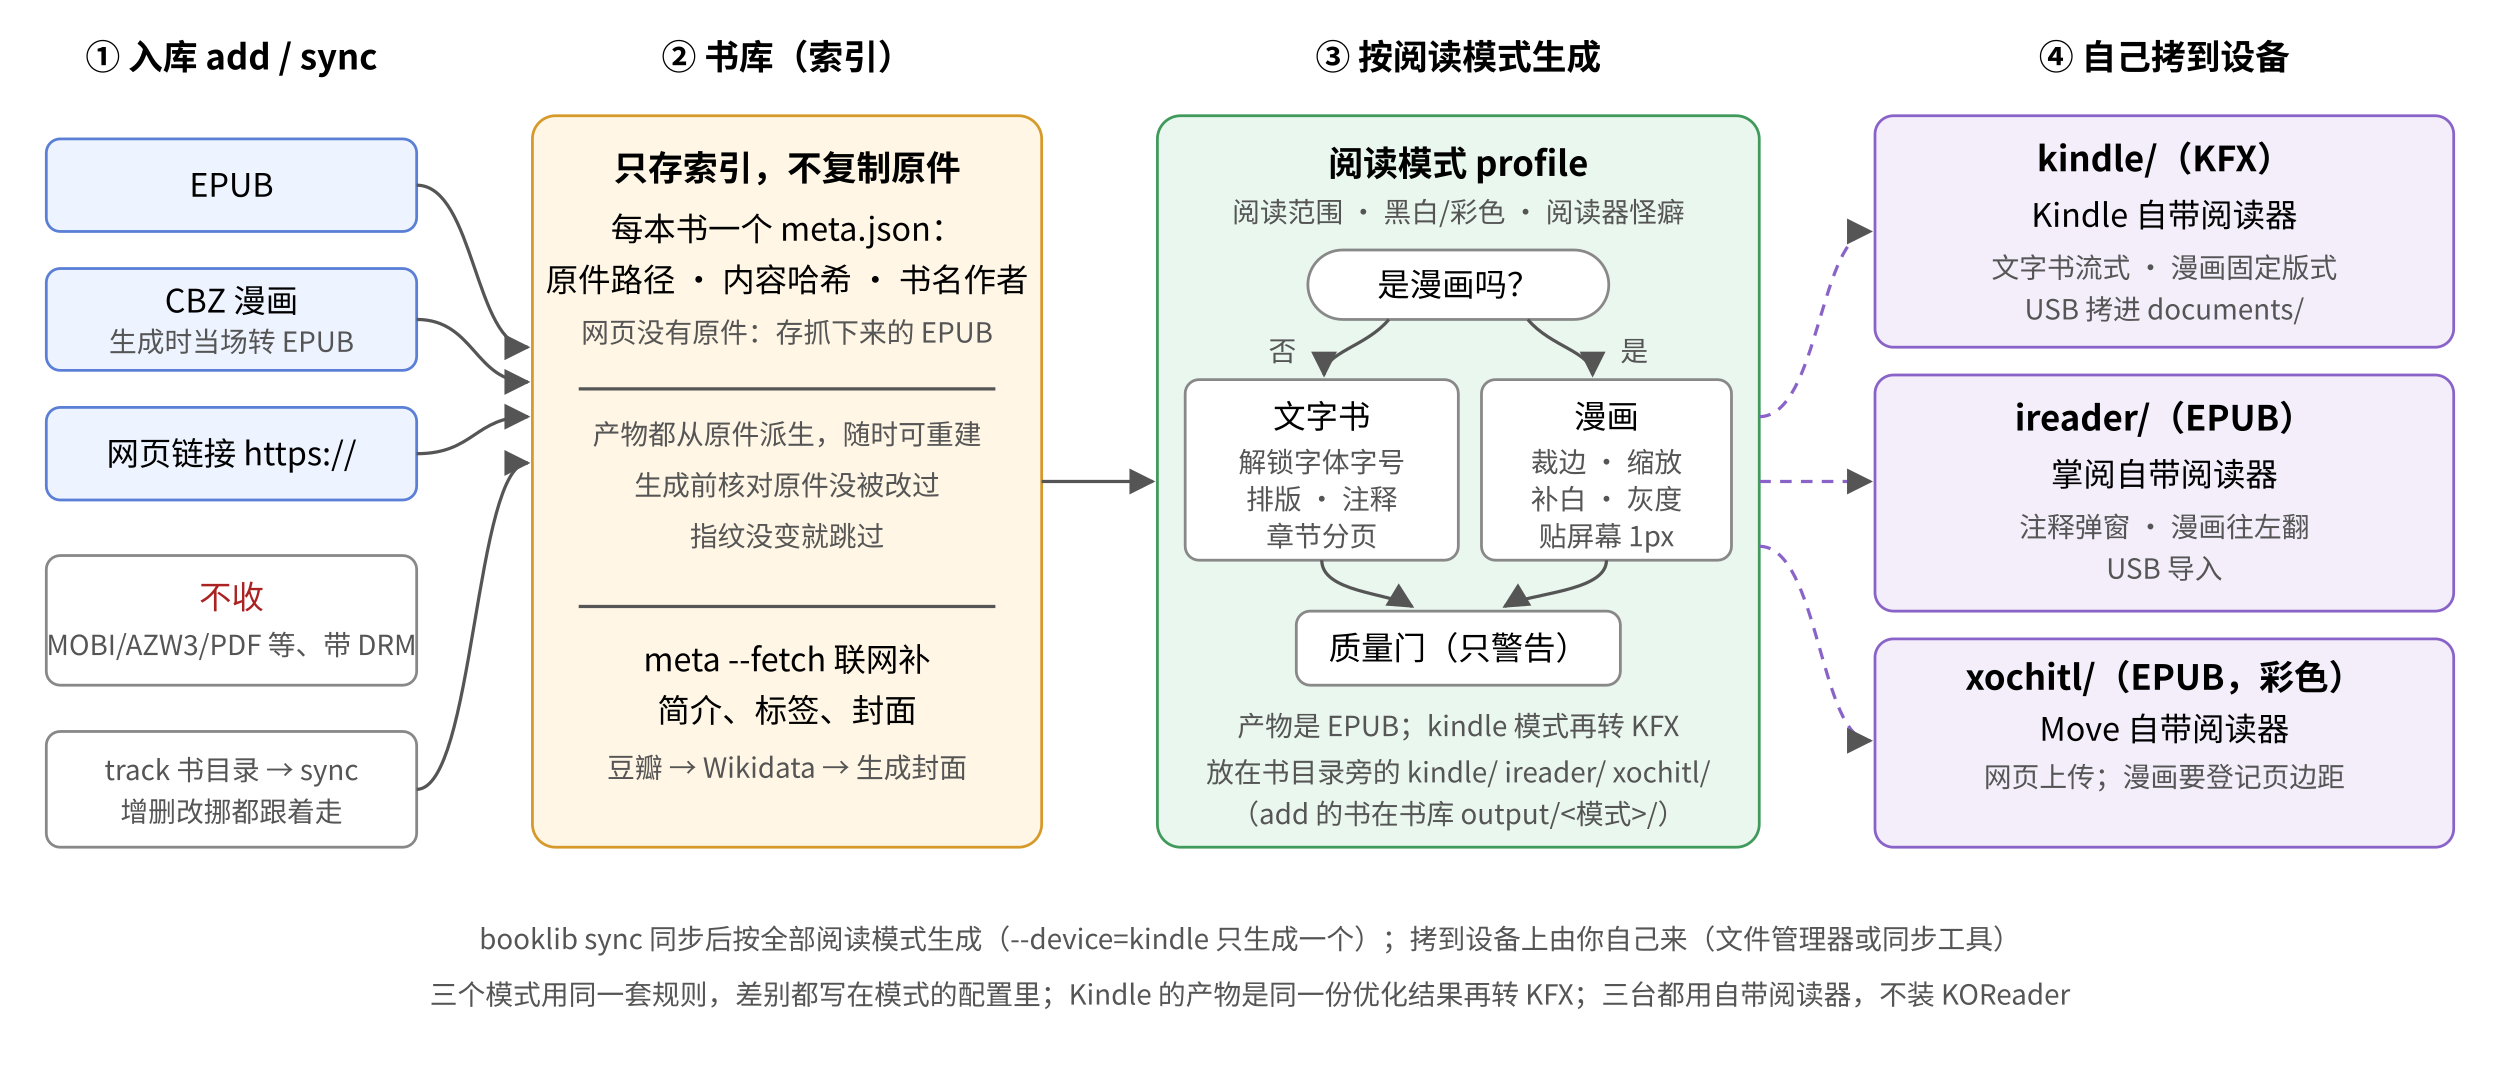
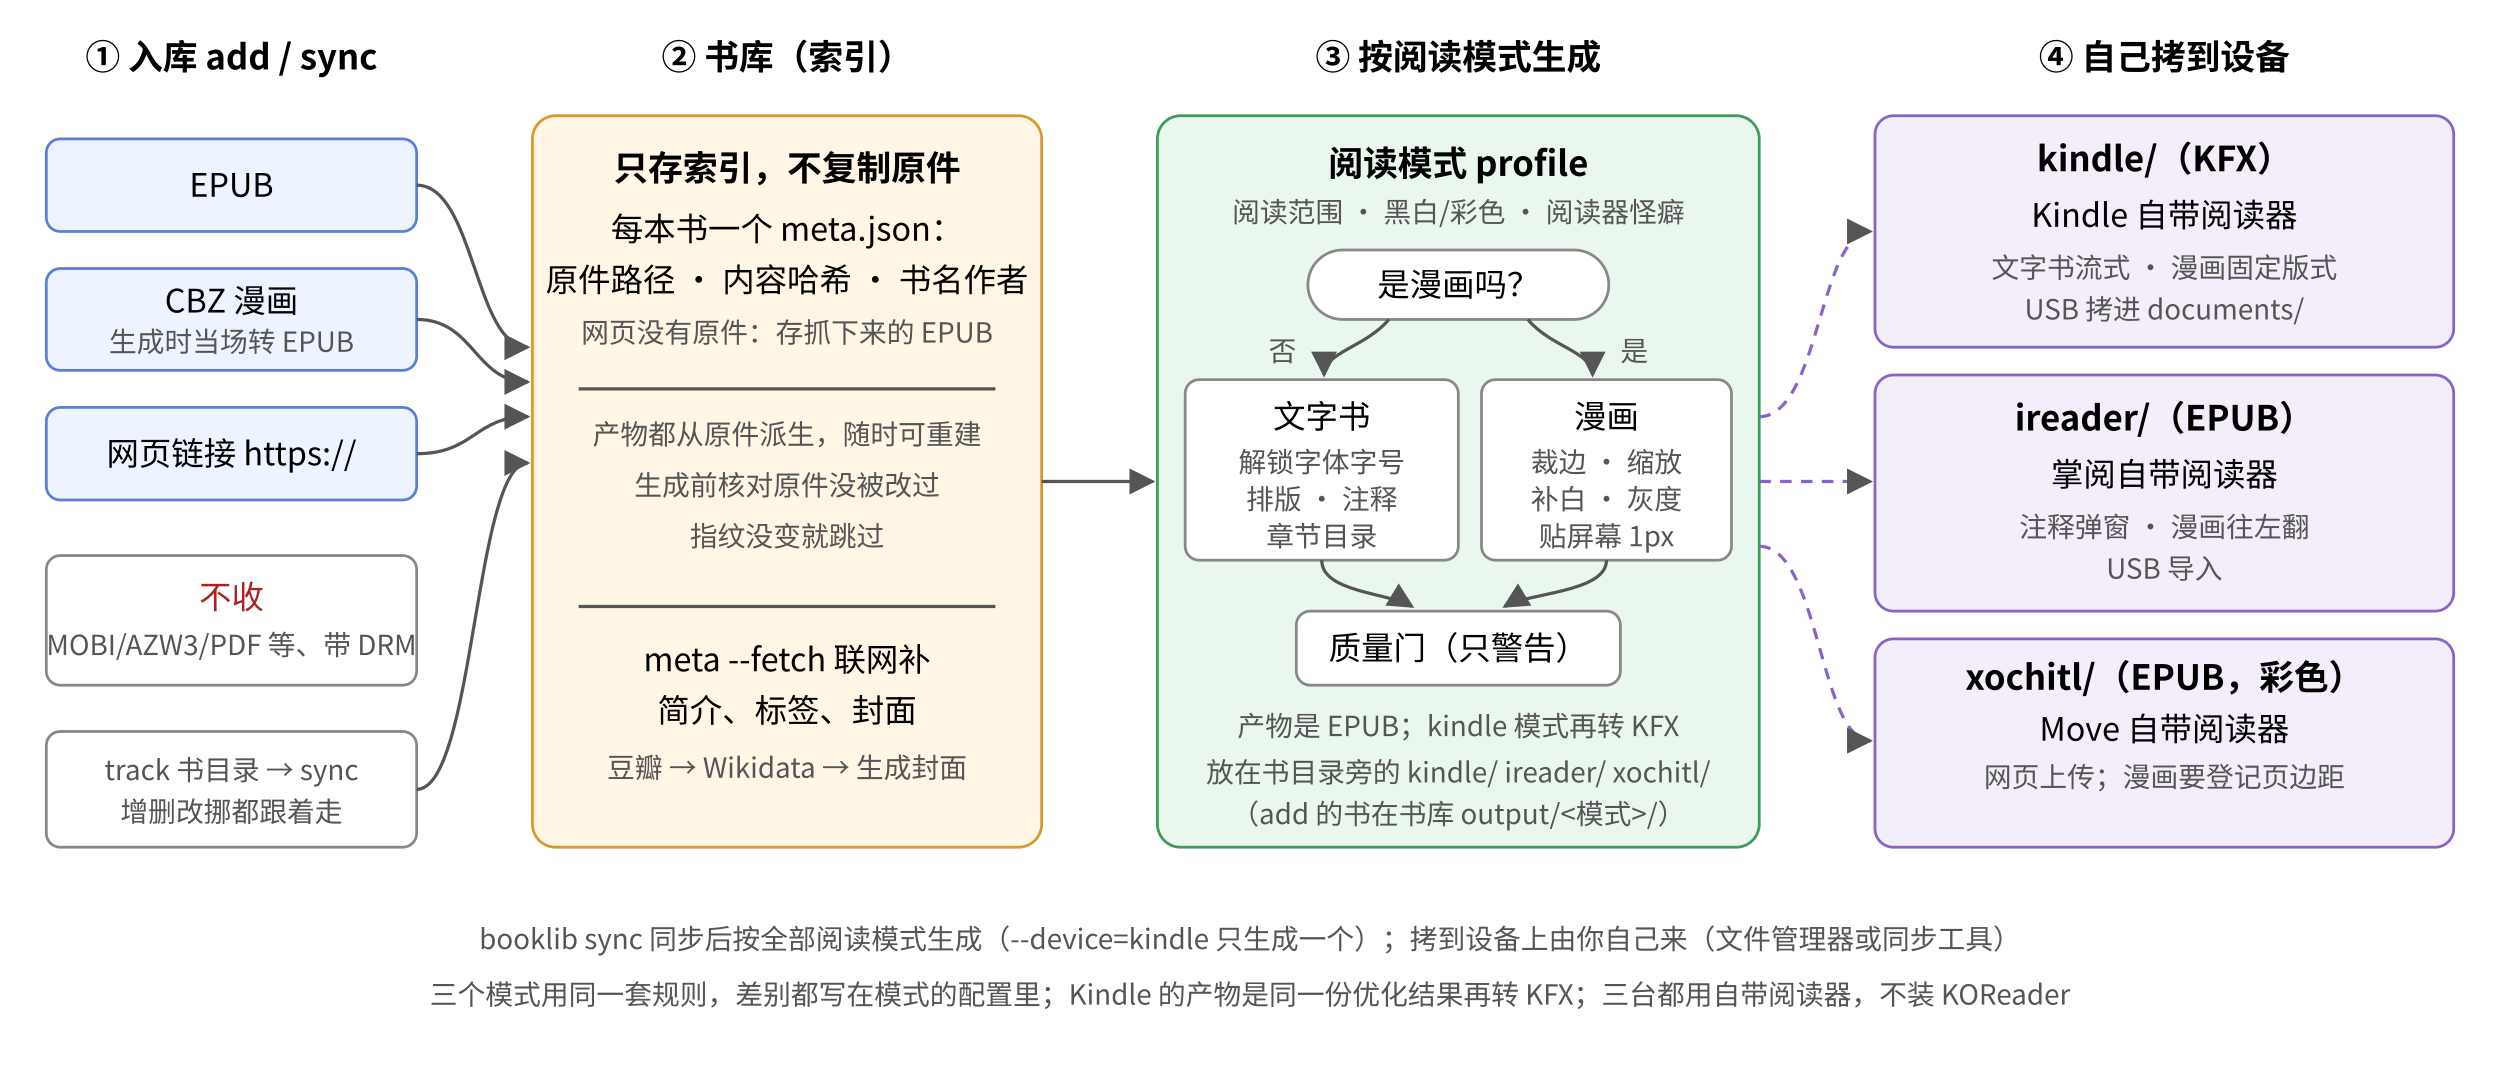
<svg xmlns="http://www.w3.org/2000/svg" viewBox="0 0 1080 470" font-family="'Noto Sans CJK SC','PingFang SC','Microsoft YaHei',sans-serif" font-size="14">
  <defs>
    <marker id="a" viewBox="0 0 10 10" refX="9" refY="5" markerWidth="8" markerHeight="8" orient="auto-start-reverse">
      <path d="M0 0L10 5L0 10z" fill="#555" />
    </marker>
    <style>
      .box{fill:#fff;stroke:#888;stroke-width:1.2}
      .src{fill:#eef4ff;stroke:#5b7fd6}
      .lib{fill:#fff6e5;stroke:#d69a2b}
      .gen{fill:#eaf7ee;stroke:#3f9a5b}
      .dev{fill:#f3eefa;stroke:#8a63c9}
      .h{font-weight:bold;font-size:15px}
      .s{font-size:12px;fill:#555}
      line,path.l{stroke:#555;stroke-width:1.4;fill:none}
      path.d{stroke:#8a63c9;stroke-width:1.4;fill:none;stroke-dasharray:5 4}
    </style>
  </defs>
  <rect width="1080" height="470" fill="#ffffff" />
  <text x="100" y="30" text-anchor="middle" class="h">① 入库 add / sync</text>
  <text x="340" y="30" text-anchor="middle" class="h">② 书库（索引）</text>
  <text x="630" y="30" text-anchor="middle" class="h">③ 按阅读模式生成</text>
  <text x="935" y="30" text-anchor="middle" class="h">④ 自己拷到设备</text>
  <rect class="box src" x="20" y="60" width="160" height="40" rx="6" />
  <text x="100" y="85" text-anchor="middle">EPUB</text>
  <rect class="box src" x="20" y="116" width="160" height="44" rx="6" />
  <text x="100" y="135" text-anchor="middle">CBZ 漫画</text>
  <text x="100" y="152" text-anchor="middle" class="s">生成时当场转 EPUB</text>
  <rect class="box src" x="20" y="176" width="160" height="40" rx="6" />
  <text x="100" y="201" text-anchor="middle">网页链接 https://</text>
  <rect class="box" x="20" y="240" width="160" height="56" rx="6" fill="#fdecec" stroke="#c44" />
  <text x="100" y="263" text-anchor="middle" fill="#a22">不收</text>
  <text x="100" y="283" text-anchor="middle" class="s">MOBI/AZW3/PDF 等、带 DRM</text>
  <rect class="box" x="20" y="316" width="160" height="50" rx="6" />
  <text x="100" y="337" text-anchor="middle" class="s">track 书目录 → sync</text>
  <text x="100" y="355" text-anchor="middle" class="s">增删改挪都跟着走</text>
  <rect class="box lib" x="230" y="50" width="220" height="316" rx="10" />
  <text x="340" y="78" text-anchor="middle" class="h">只存索引，不复制原件</text>
  <text x="340" y="104" text-anchor="middle">每本书一个 meta.json：</text>
  <text x="340" y="126" text-anchor="middle">原件路径 · 内容哈希 · 书名作者</text>
  <text x="340" y="148" text-anchor="middle" class="s">网页没有原件：存抓下来的 EPUB</text>
  <line x1="250" y1="168" x2="430" y2="168" stroke="#e3c68c" />
  <text x="340" y="192" text-anchor="middle" class="s">产物都从原件派生，随时可重建</text>
  <text x="340" y="214" text-anchor="middle" class="s">生成前核对原件没被改过</text>
  <text x="340" y="236" text-anchor="middle" class="s">指纹没变就跳过</text>
  <line x1="250" y1="262" x2="430" y2="262" stroke="#e3c68c" />
  <text x="340" y="290" text-anchor="middle">meta --fetch 联网补</text>
  <text x="340" y="312" text-anchor="middle">简介、标签、封面</text>
  <text x="340" y="336" text-anchor="middle" class="s">豆瓣 → Wikidata → 生成封面</text>
  <path class="l" d="M180 80 C205 80 205 150 228 150" marker-end="url(#a)" />
  <path class="l" d="M180 138 C205 138 205 165 228 165" marker-end="url(#a)" />
  <path class="l" d="M180 196 C205 196 205 180 228 180" marker-end="url(#a)" />
  <path class="l" d="M180 341 C205 341 205 200 228 200" marker-end="url(#a)" />
  <rect class="box gen" x="500" y="50" width="260" height="316" rx="10" />
  <text x="630" y="76" text-anchor="middle" class="h">阅读模式 profile</text>
  <text x="630" y="96" text-anchor="middle" class="s">阅读范围 · 黑白/彩色 · 阅读器怪癖</text>
  <rect class="box" x="565" y="108" width="130" height="30" rx="15" />
  <text x="630" y="128" text-anchor="middle">是漫画吗？</text>
  <path class="l" d="M600 138 C590 150 572 152 572 162" marker-end="url(#a)" />
  <path class="l" d="M660 138 C670 150 688 152 688 162" marker-end="url(#a)" />
  <text x="560" y="156" text-anchor="end" class="s">否</text>
  <text x="700" y="156" class="s">是</text>
  <rect class="box" x="512" y="164" width="118" height="78" rx="6" />
  <text x="571" y="185" text-anchor="middle">文字书</text>
  <text x="571" y="204" text-anchor="middle" class="s">解锁字体字号</text>
  <text x="571" y="220" text-anchor="middle" class="s">排版 · 注释</text>
-   <text x="571" y="236" text-anchor="middle" class="s">章节分页</text>
+   <text x="571" y="236" text-anchor="middle" class="s">章节目录</text>
  <rect class="box" x="640" y="164" width="108" height="78" rx="6" />
  <text x="694" y="185" text-anchor="middle">漫画</text>
  <text x="694" y="204" text-anchor="middle" class="s">裁边 · 缩放</text>
  <text x="694" y="220" text-anchor="middle" class="s">补白 · 灰度</text>
  <text x="694" y="236" text-anchor="middle" class="s">贴屏幕 1px</text>
  <path class="l" d="M571 242 C571 256 600 256 610 262" marker-end="url(#a)" />
  <path class="l" d="M694 242 C694 256 660 256 650 262" marker-end="url(#a)" />
  <rect class="box" x="560" y="264" width="140" height="32" rx="6" />
  <text x="630" y="285" text-anchor="middle">质量门（只警告）</text>
  <text x="630" y="318" text-anchor="middle" class="s">产物是 EPUB；kindle 模式再转 KFX</text>
  <text x="630" y="338" text-anchor="middle" class="s">放在书目录旁的 kindle/ ireader/ xochitl/</text>
  <text x="630" y="356" text-anchor="middle" class="s">（add 的书在书库 output/&lt;模式&gt;/）</text>
  <path class="l" d="M450 208 L498 208" marker-end="url(#a)" />
  <rect class="box dev" x="810" y="50" width="250" height="100" rx="8" />
  <text x="935" y="74" text-anchor="middle" class="h">kindle/（KFX）</text>
  <text x="935" y="98" text-anchor="middle">Kindle 自带阅读器</text>
  <text x="935" y="120" text-anchor="middle" class="s">文字书流式 · 漫画固定版式</text>
  <text x="935" y="138" text-anchor="middle" class="s">USB 拷进 documents/</text>
  <rect class="box dev" x="810" y="162" width="250" height="102" rx="8" />
  <text x="935" y="186" text-anchor="middle" class="h">ireader/（EPUB）</text>
  <text x="935" y="210" text-anchor="middle">掌阅自带阅读器</text>
  <text x="935" y="232" text-anchor="middle" class="s">注释弹窗 · 漫画往左翻</text>
  <text x="935" y="250" text-anchor="middle" class="s">USB 导入</text>
  <rect class="box dev" x="810" y="276" width="250" height="90" rx="8" />
  <text x="935" y="298" text-anchor="middle" class="h">xochitl/（EPUB，彩色）</text>
  <text x="935" y="320" text-anchor="middle">Move 自带阅读器</text>
  <text x="935" y="340" text-anchor="middle" class="s">网页上传；漫画要登记页边距</text>
  <path class="d" d="M760 180 C786 180 786 100 808 100" marker-end="url(#a)" />
  <path class="d" d="M760 208 L808 208" marker-end="url(#a)" />
  <path class="d" d="M760 236 C786 236 786 320 808 320" marker-end="url(#a)" />
  <text x="540" y="410" text-anchor="middle" class="s">booklib sync 同步后按全部阅读模式生成（--device=kindle 只生成一个）；拷到设备上由你自己来（文件管理器或同步工具）</text>
  <text x="540" y="434" text-anchor="middle" class="s">三个模式用同一套规则，差别都写在模式的配置里；Kindle 的产物是同一份优化结果再转 KFX；三台都用自带阅读器，不装 KOReader</text>
</svg>
